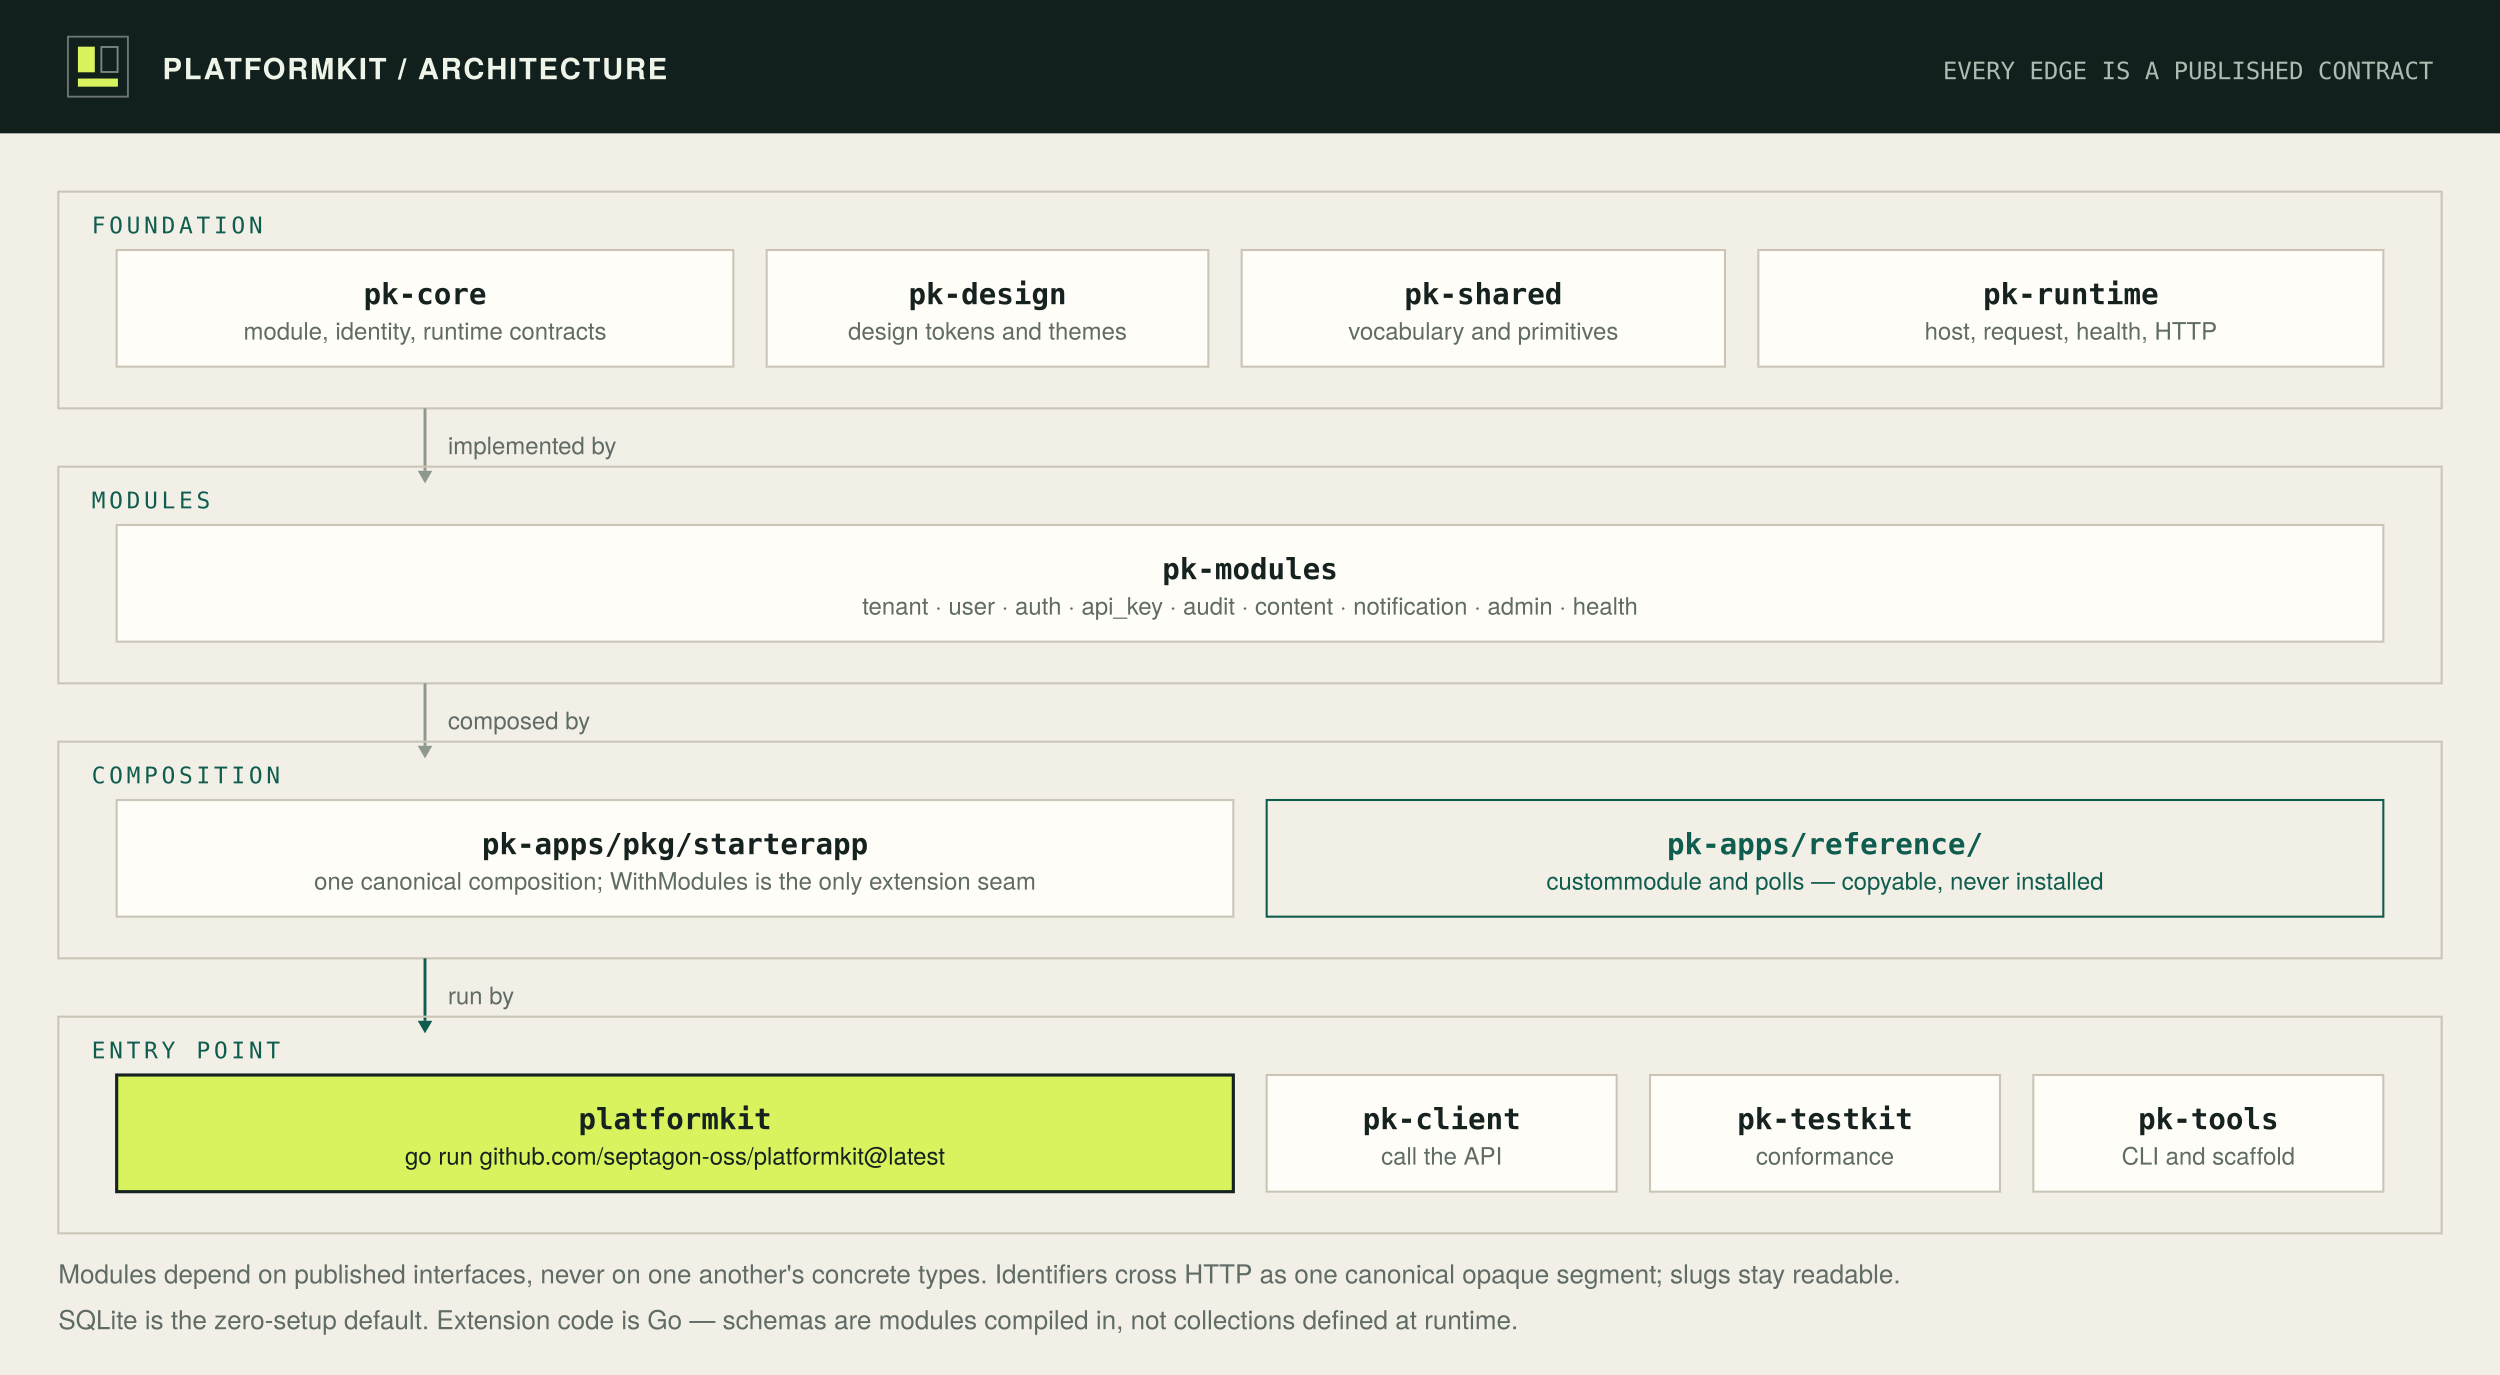
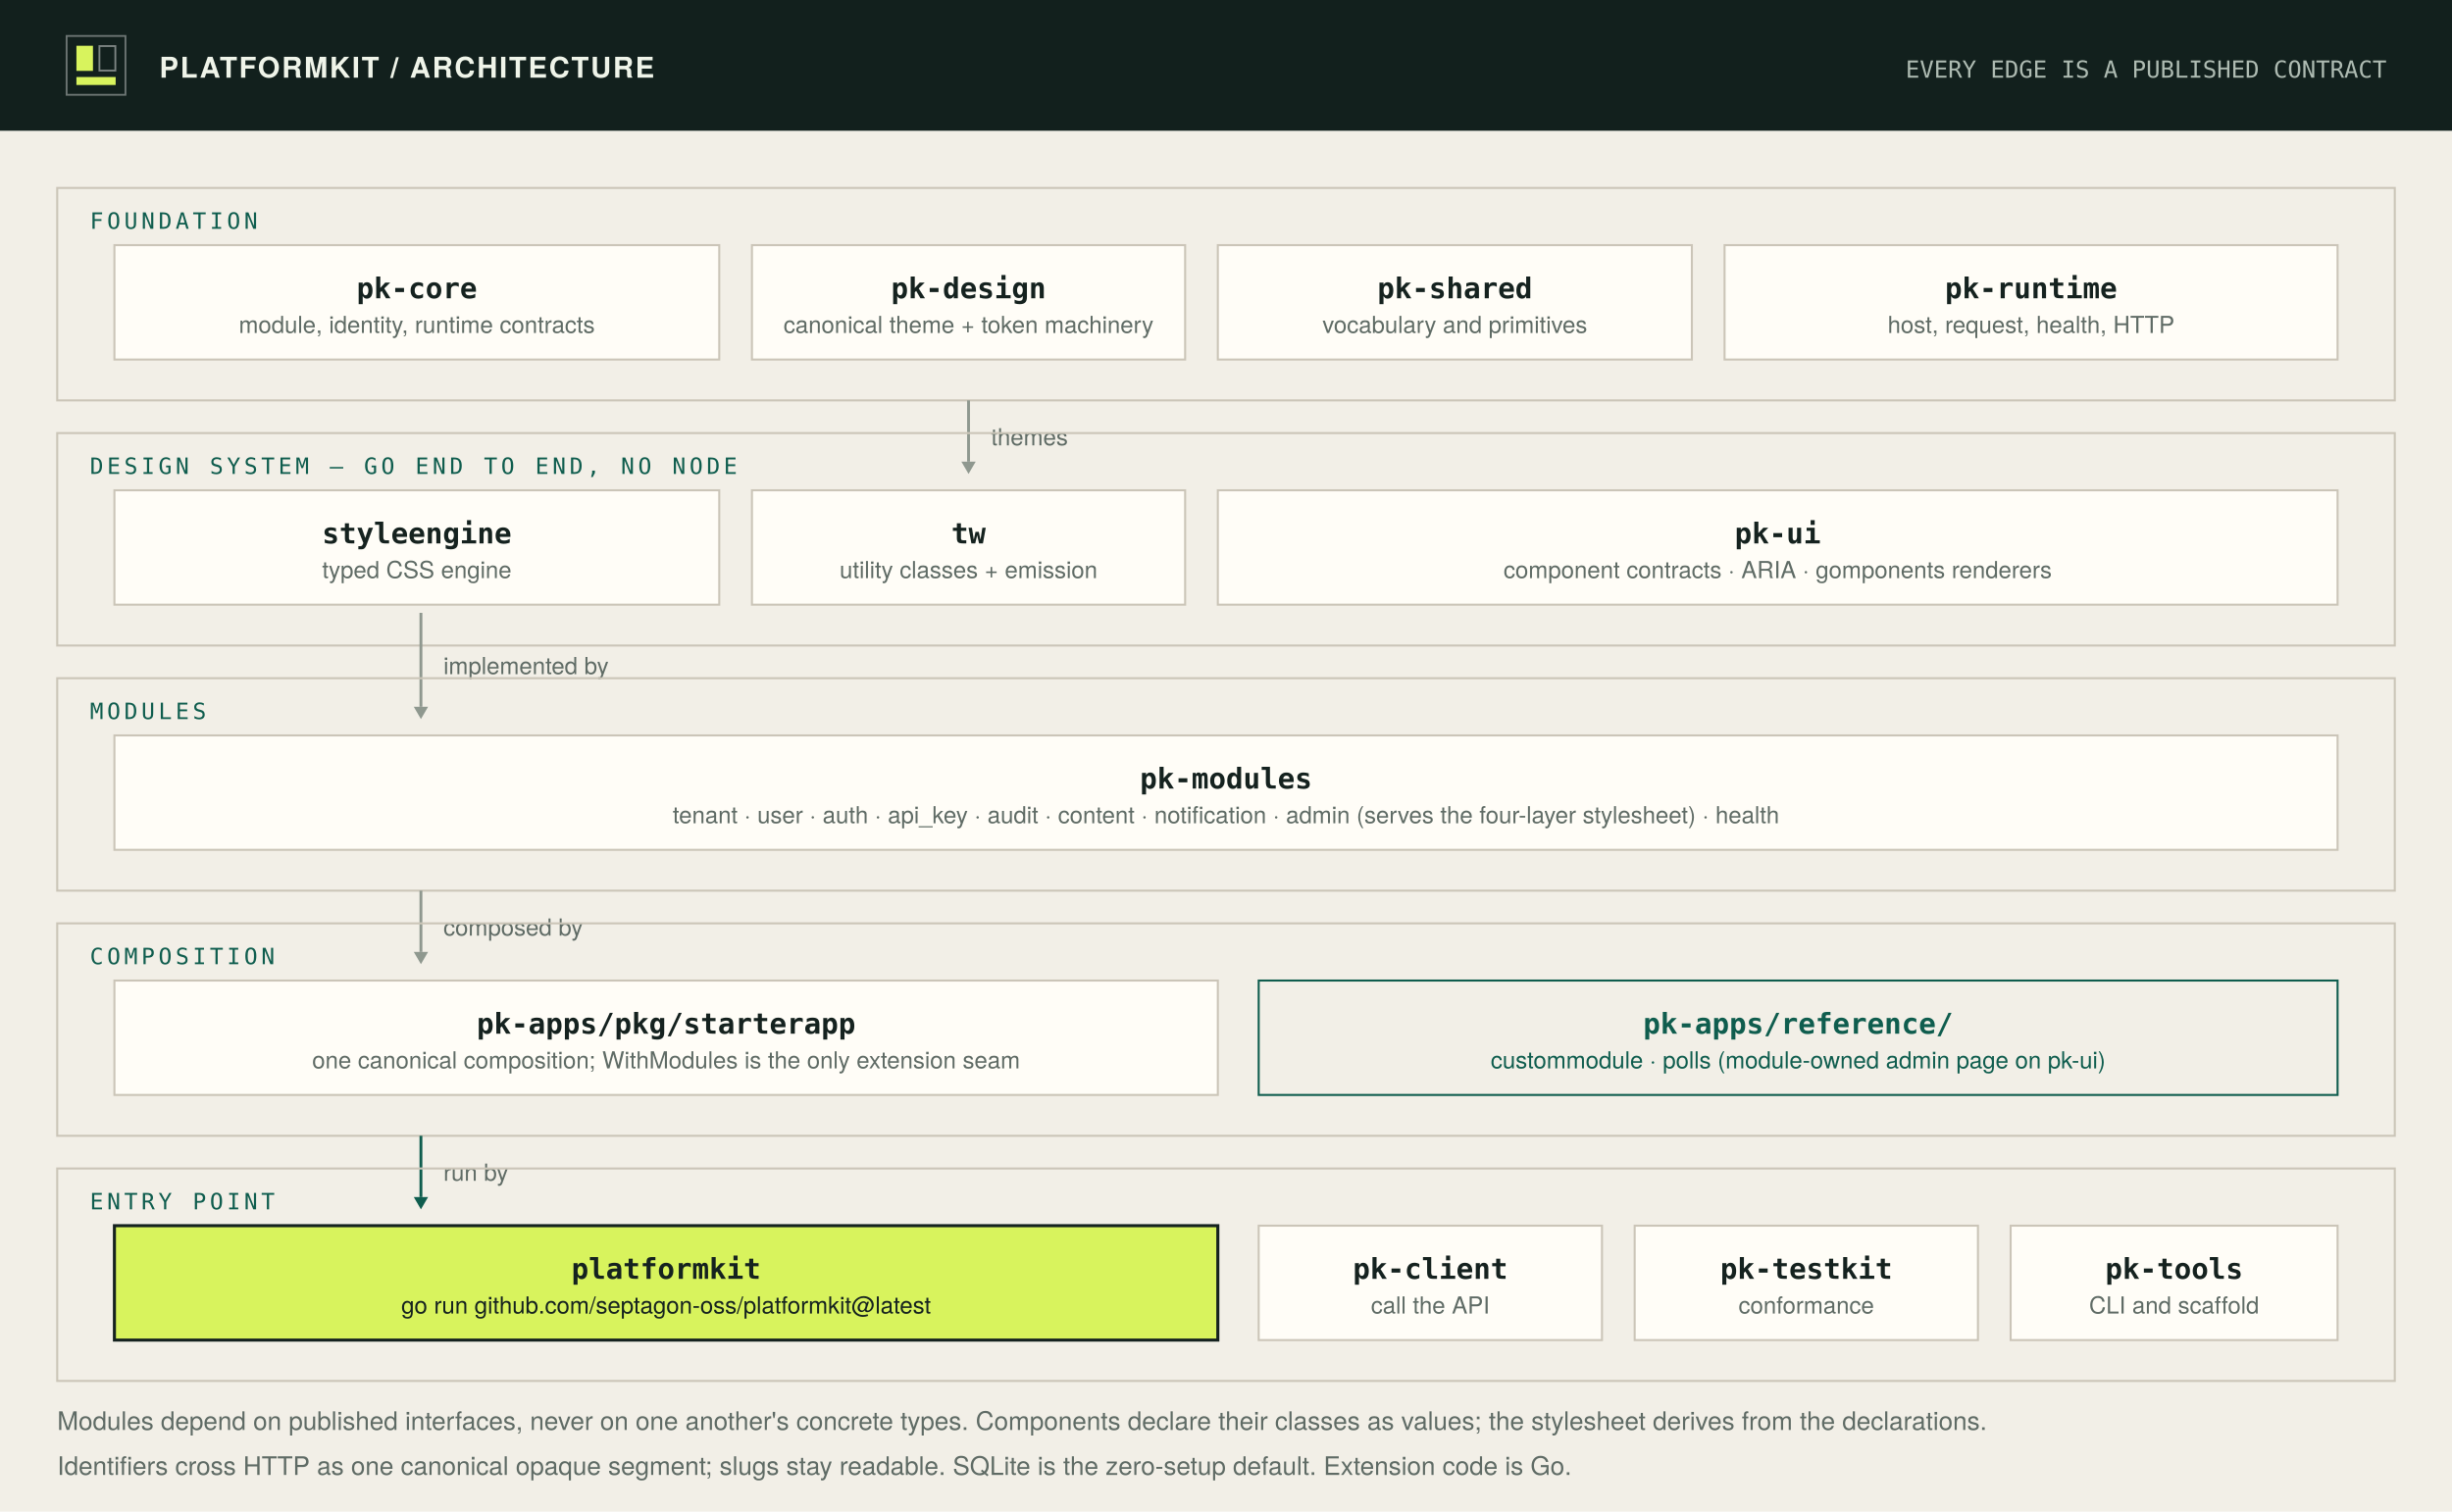
- <svg xmlns="http://www.w3.org/2000/svg" viewBox="0 0 1200 660" width="1200" height="660" role="img" aria-label="PlatformKit layered architecture: contracts and tokens at the foundation, a runtime host, nine reference modules that talk only through published ports, one composition in pk-apps, and the platformkit front door; client, testkit and tools sit alongside">
-   <rect width="1200" height="660" fill="#f2efe7" />
+ <svg xmlns="http://www.w3.org/2000/svg" viewBox="0 0 1200 740" width="1200" height="740" role="img" aria-label="PlatformKit layered architecture: contracts and tokens at the foundation, the Go-native design system (styleengine, tw, pk-ui), nine reference modules, one composition in pk-apps, and the platformkit front door; client, testkit and tools sit alongside">
+   <rect width="1200" height="740" fill="#f2efe7" />
  <rect width="1200" height="64" fill="#12201d" />
  <g transform="translate(32,17) scale(0.3)">
    <rect x="2" y="2" width="96" height="96" fill="none" stroke="rgba(255,255,255,.38)" stroke-width="3" />
    <rect x="18" y="18" width="27" height="41" fill="#d8f35d" />
    <rect x="55.5" y="18.5" width="26" height="40" fill="none" stroke="rgba(255,255,255,.45)" stroke-width="3" />
    <rect x="18" y="69" width="64" height="13" fill="#d8f35d" />
  </g>
  <text x="78" y="38" font-family="'IBM Plex Sans',Aptos,'Helvetica Neue',sans-serif" font-size="14" font-weight="700" letter-spacing="0.06em" fill="#eff4e9">PLATFORMKIT / ARCHITECTURE</text>
  <text x="1168" y="38" text-anchor="end" font-family="'IBM Plex Mono','SFMono-Regular',Consolas,monospace" font-size="11.5" fill="#aebbb2">EVERY EDGE IS A PUBLISHED CONTRACT</text>
  <rect x="28" y="92" width="1144" height="104" fill="none" stroke="#cbc5b8" />
  <text x="44" y="112" font-family="'IBM Plex Mono','SFMono-Regular',Consolas,monospace" font-size="11" letter-spacing="0.16em" fill="#0f5d4e">FOUNDATION</text>
  <rect x="56" y="120" width="296" height="56" fill="#fffdf7" stroke="#cbc5b8" stroke-width="1" />
  <text x="204.0" y="146" text-anchor="middle" font-family="'IBM Plex Mono','SFMono-Regular',Consolas,monospace" font-size="14" font-weight="600" fill="#15221f">pk-core</text>
  <text x="204.0" y="163" text-anchor="middle" font-family="'IBM Plex Sans',Aptos,'Helvetica Neue',sans-serif" font-size="11.5" fill="#5f6b65">module, identity, runtime contracts</text>
  <rect x="368" y="120" width="212" height="56" fill="#fffdf7" stroke="#cbc5b8" stroke-width="1" />
  <text x="474.0" y="146" text-anchor="middle" font-family="'IBM Plex Mono','SFMono-Regular',Consolas,monospace" font-size="14" font-weight="600" fill="#15221f">pk-design</text>
-   <text x="474.0" y="163" text-anchor="middle" font-family="'IBM Plex Sans',Aptos,'Helvetica Neue',sans-serif" font-size="11.5" fill="#5f6b65">design tokens and themes</text>
+   <text x="474.0" y="163" text-anchor="middle" font-family="'IBM Plex Sans',Aptos,'Helvetica Neue',sans-serif" font-size="11.5" fill="#5f6b65">canonical theme + token machinery</text>
  <rect x="596" y="120" width="232" height="56" fill="#fffdf7" stroke="#cbc5b8" stroke-width="1" />
  <text x="712.0" y="146" text-anchor="middle" font-family="'IBM Plex Mono','SFMono-Regular',Consolas,monospace" font-size="14" font-weight="600" fill="#15221f">pk-shared</text>
  <text x="712.0" y="163" text-anchor="middle" font-family="'IBM Plex Sans',Aptos,'Helvetica Neue',sans-serif" font-size="11.5" fill="#5f6b65">vocabulary and primitives</text>
  <rect x="844" y="120" width="300" height="56" fill="#fffdf7" stroke="#cbc5b8" stroke-width="1" />
  <text x="994.0" y="146" text-anchor="middle" font-family="'IBM Plex Mono','SFMono-Regular',Consolas,monospace" font-size="14" font-weight="600" fill="#15221f">pk-runtime</text>
  <text x="994.0" y="163" text-anchor="middle" font-family="'IBM Plex Sans',Aptos,'Helvetica Neue',sans-serif" font-size="11.5" fill="#5f6b65">host, request, health, HTTP</text>
-   <path d="M 204 196 L 204 226" stroke="#8f988f" stroke-width="1.4" fill="none" />
-   <path d="M 200.5 226 L 204 232 L 207.5 226 Z" fill="#8f988f" />
-   <text x="215" y="218" font-family="'IBM Plex Sans',Aptos,'Helvetica Neue',sans-serif" font-size="11.5" fill="#5f6b65">implemented by</text>
-   <rect x="28" y="224" width="1144" height="104" fill="none" stroke="#cbc5b8" />
-   <text x="44" y="244" font-family="'IBM Plex Mono','SFMono-Regular',Consolas,monospace" font-size="11" letter-spacing="0.16em" fill="#0f5d4e">MODULES</text>
-   <rect x="56" y="252" width="1088" height="56" fill="#fffdf7" stroke="#cbc5b8" stroke-width="1" />
-   <text x="600.0" y="278" text-anchor="middle" font-family="'IBM Plex Mono','SFMono-Regular',Consolas,monospace" font-size="14" font-weight="600" fill="#15221f">pk-modules</text>
-   <text x="600.0" y="295" text-anchor="middle" font-family="'IBM Plex Sans',Aptos,'Helvetica Neue',sans-serif" font-size="11.5" fill="#5f6b65">tenant · user · auth · api_key · audit · content · notification · admin · health</text>
-   <path d="M 204 328 L 204 358" stroke="#8f988f" stroke-width="1.4" fill="none" />
-   <path d="M 200.5 358 L 204 364 L 207.5 358 Z" fill="#8f988f" />
-   <text x="215" y="350" font-family="'IBM Plex Sans',Aptos,'Helvetica Neue',sans-serif" font-size="11.5" fill="#5f6b65">composed by</text>
-   <rect x="28" y="356" width="1144" height="104" fill="none" stroke="#cbc5b8" />
-   <text x="44" y="376" font-family="'IBM Plex Mono','SFMono-Regular',Consolas,monospace" font-size="11" letter-spacing="0.16em" fill="#0f5d4e">COMPOSITION</text>
-   <rect x="56" y="384" width="536" height="56" fill="#fffdf7" stroke="#cbc5b8" stroke-width="1" />
-   <text x="324.0" y="410" text-anchor="middle" font-family="'IBM Plex Mono','SFMono-Regular',Consolas,monospace" font-size="14" font-weight="600" fill="#15221f">pk-apps/pkg/starterapp</text>
-   <text x="324.0" y="427" text-anchor="middle" font-family="'IBM Plex Sans',Aptos,'Helvetica Neue',sans-serif" font-size="11.5" fill="#5f6b65">one canonical composition; WithModules is the only extension seam</text>
-   <rect x="608" y="384" width="536" height="56" fill="none" stroke="#0f5d4e" stroke-width="1" />
-   <text x="876.0" y="410" text-anchor="middle" font-family="'IBM Plex Mono','SFMono-Regular',Consolas,monospace" font-size="14" font-weight="600" fill="#0f5d4e">pk-apps/reference/</text>
-   <text x="876.0" y="427" text-anchor="middle" font-family="'IBM Plex Sans',Aptos,'Helvetica Neue',sans-serif" font-size="11.5" fill="#0f5d4e">custommodule and polls — copyable, never installed</text>
-   <path d="M 204 460 L 204 490" stroke="#0f5d4e" stroke-width="1.4" fill="none" />
-   <path d="M 200.5 490 L 204 496 L 207.5 490 Z" fill="#0f5d4e" />
-   <text x="215" y="482" font-family="'IBM Plex Sans',Aptos,'Helvetica Neue',sans-serif" font-size="11.5" fill="#5f6b65">run by</text>
-   <rect x="28" y="488" width="1144" height="104" fill="none" stroke="#cbc5b8" />
-   <text x="44" y="508" font-family="'IBM Plex Mono','SFMono-Regular',Consolas,monospace" font-size="11" letter-spacing="0.16em" fill="#0f5d4e">ENTRY POINT</text>
-   <rect x="56" y="516" width="536" height="56" fill="#d8f35d" stroke="#15221f" stroke-width="1.5" />
-   <text x="324.0" y="542" text-anchor="middle" font-family="'IBM Plex Mono','SFMono-Regular',Consolas,monospace" font-size="14" font-weight="600" fill="#15221f">platformkit</text>
-   <text x="324.0" y="559" text-anchor="middle" font-family="'IBM Plex Sans',Aptos,'Helvetica Neue',sans-serif" font-size="11.5" fill="#15221f">go run github.com/septagon-oss/platformkit@latest</text>
-   <rect x="608" y="516" width="168" height="56" fill="#fffdf7" stroke="#cbc5b8" stroke-width="1" />
-   <text x="692.0" y="542" text-anchor="middle" font-family="'IBM Plex Mono','SFMono-Regular',Consolas,monospace" font-size="14" font-weight="600" fill="#15221f">pk-client</text>
-   <text x="692.0" y="559" text-anchor="middle" font-family="'IBM Plex Sans',Aptos,'Helvetica Neue',sans-serif" font-size="11.5" fill="#5f6b65">call the API</text>
-   <rect x="792" y="516" width="168" height="56" fill="#fffdf7" stroke="#cbc5b8" stroke-width="1" />
-   <text x="876.0" y="542" text-anchor="middle" font-family="'IBM Plex Mono','SFMono-Regular',Consolas,monospace" font-size="14" font-weight="600" fill="#15221f">pk-testkit</text>
-   <text x="876.0" y="559" text-anchor="middle" font-family="'IBM Plex Sans',Aptos,'Helvetica Neue',sans-serif" font-size="11.5" fill="#5f6b65">conformance</text>
-   <rect x="976" y="516" width="168" height="56" fill="#fffdf7" stroke="#cbc5b8" stroke-width="1" />
-   <text x="1060.0" y="542" text-anchor="middle" font-family="'IBM Plex Mono','SFMono-Regular',Consolas,monospace" font-size="14" font-weight="600" fill="#15221f">pk-tools</text>
-   <text x="1060.0" y="559" text-anchor="middle" font-family="'IBM Plex Sans',Aptos,'Helvetica Neue',sans-serif" font-size="11.5" fill="#5f6b65">CLI and scaffold</text>
-   <text x="28" y="616" font-family="'IBM Plex Sans',Aptos,'Helvetica Neue',sans-serif" font-size="12.5" fill="#5f6b65">Modules depend on published interfaces, never on one another's concrete types. Identifiers cross HTTP as one canonical opaque segment; slugs stay readable.</text>
-   <text x="28" y="638" font-family="'IBM Plex Sans',Aptos,'Helvetica Neue',sans-serif" font-size="12.5" fill="#5f6b65">SQLite is the zero-setup default. Extension code is Go — schemas are modules compiled in, not collections defined at runtime.</text>
+   <path d="M 474 196 L 474 226" stroke="#8f988f" stroke-width="1.4" fill="none" />
+   <path d="M 470.5 226 L 474 232 L 477.5 226 Z" fill="#8f988f" />
+   <text x="485" y="218" font-family="'IBM Plex Sans',Aptos,'Helvetica Neue',sans-serif" font-size="11.5" fill="#5f6b65">themes</text>
+   <rect x="28" y="212" width="1144" height="104" fill="none" stroke="#cbc5b8" />
+   <text x="44" y="232" font-family="'IBM Plex Mono','SFMono-Regular',Consolas,monospace" font-size="11" letter-spacing="0.16em" fill="#0f5d4e">DESIGN SYSTEM — GO END TO END, NO NODE</text>
+   <rect x="56" y="240" width="296" height="56" fill="#fffdf7" stroke="#cbc5b8" stroke-width="1" />
+   <text x="204.0" y="266" text-anchor="middle" font-family="'IBM Plex Mono','SFMono-Regular',Consolas,monospace" font-size="14" font-weight="600" fill="#15221f">styleengine</text>
+   <text x="204.0" y="283" text-anchor="middle" font-family="'IBM Plex Sans',Aptos,'Helvetica Neue',sans-serif" font-size="11.5" fill="#5f6b65">typed CSS engine</text>
+   <rect x="368" y="240" width="212" height="56" fill="#fffdf7" stroke="#cbc5b8" stroke-width="1" />
+   <text x="474.0" y="266" text-anchor="middle" font-family="'IBM Plex Mono','SFMono-Regular',Consolas,monospace" font-size="14" font-weight="600" fill="#15221f">tw</text>
+   <text x="474.0" y="283" text-anchor="middle" font-family="'IBM Plex Sans',Aptos,'Helvetica Neue',sans-serif" font-size="11.5" fill="#5f6b65">utility classes + emission</text>
+   <rect x="596" y="240" width="548" height="56" fill="#fffdf7" stroke="#cbc5b8" stroke-width="1" />
+   <text x="870.0" y="266" text-anchor="middle" font-family="'IBM Plex Mono','SFMono-Regular',Consolas,monospace" font-size="14" font-weight="600" fill="#15221f">pk-ui</text>
+   <text x="870.0" y="283" text-anchor="middle" font-family="'IBM Plex Sans',Aptos,'Helvetica Neue',sans-serif" font-size="11.5" fill="#5f6b65">component contracts · ARIA · gomponents renderers</text>
+   <path d="M 206 300 L 206 346" stroke="#8f988f" stroke-width="1.4" fill="none" />
+   <path d="M 202.5 346 L 206 352 L 209.5 346 Z" fill="#8f988f" />
+   <text x="217" y="330" font-family="'IBM Plex Sans',Aptos,'Helvetica Neue',sans-serif" font-size="11.5" fill="#5f6b65">implemented by</text>
+   <rect x="28" y="332" width="1144" height="104" fill="none" stroke="#cbc5b8" />
+   <text x="44" y="352" font-family="'IBM Plex Mono','SFMono-Regular',Consolas,monospace" font-size="11" letter-spacing="0.16em" fill="#0f5d4e">MODULES</text>
+   <rect x="56" y="360" width="1088" height="56" fill="#fffdf7" stroke="#cbc5b8" stroke-width="1" />
+   <text x="600.0" y="386" text-anchor="middle" font-family="'IBM Plex Mono','SFMono-Regular',Consolas,monospace" font-size="14" font-weight="600" fill="#15221f">pk-modules</text>
+   <text x="600.0" y="403" text-anchor="middle" font-family="'IBM Plex Sans',Aptos,'Helvetica Neue',sans-serif" font-size="11.5" fill="#5f6b65">tenant · user · auth · api_key · audit · content · notification · admin (serves the four-layer stylesheet) · health</text>
+   <path d="M 206 436 L 206 466" stroke="#8f988f" stroke-width="1.4" fill="none" />
+   <path d="M 202.5 466 L 206 472 L 209.5 466 Z" fill="#8f988f" />
+   <text x="217" y="458" font-family="'IBM Plex Sans',Aptos,'Helvetica Neue',sans-serif" font-size="11.5" fill="#5f6b65">composed by</text>
+   <rect x="28" y="452" width="1144" height="104" fill="none" stroke="#cbc5b8" />
+   <text x="44" y="472" font-family="'IBM Plex Mono','SFMono-Regular',Consolas,monospace" font-size="11" letter-spacing="0.16em" fill="#0f5d4e">COMPOSITION</text>
+   <rect x="56" y="480" width="540" height="56" fill="#fffdf7" stroke="#cbc5b8" stroke-width="1" />
+   <text x="326.0" y="506" text-anchor="middle" font-family="'IBM Plex Mono','SFMono-Regular',Consolas,monospace" font-size="14" font-weight="600" fill="#15221f">pk-apps/pkg/starterapp</text>
+   <text x="326.0" y="523" text-anchor="middle" font-family="'IBM Plex Sans',Aptos,'Helvetica Neue',sans-serif" font-size="11.5" fill="#5f6b65">one canonical composition; WithModules is the only extension seam</text>
+   <rect x="616" y="480" width="528" height="56" fill="none" stroke="#0f5d4e" stroke-width="1" />
+   <text x="880.0" y="506" text-anchor="middle" font-family="'IBM Plex Mono','SFMono-Regular',Consolas,monospace" font-size="14" font-weight="600" fill="#0f5d4e">pk-apps/reference/</text>
+   <text x="880.0" y="523" text-anchor="middle" font-family="'IBM Plex Sans',Aptos,'Helvetica Neue',sans-serif" font-size="11.5" fill="#0f5d4e">custommodule · polls (module-owned admin page on pk-ui)</text>
+   <path d="M 206 556 L 206 586" stroke="#0f5d4e" stroke-width="1.4" fill="none" />
+   <path d="M 202.5 586 L 206 592 L 209.5 586 Z" fill="#0f5d4e" />
+   <text x="217" y="578" font-family="'IBM Plex Sans',Aptos,'Helvetica Neue',sans-serif" font-size="11.5" fill="#5f6b65">run by</text>
+   <rect x="28" y="572" width="1144" height="104" fill="none" stroke="#cbc5b8" />
+   <text x="44" y="592" font-family="'IBM Plex Mono','SFMono-Regular',Consolas,monospace" font-size="11" letter-spacing="0.16em" fill="#0f5d4e">ENTRY POINT</text>
+   <rect x="56" y="600" width="540" height="56" fill="#d8f35d" stroke="#15221f" stroke-width="1.5" />
+   <text x="326.0" y="626" text-anchor="middle" font-family="'IBM Plex Mono','SFMono-Regular',Consolas,monospace" font-size="14" font-weight="600" fill="#15221f">platformkit</text>
+   <text x="326.0" y="643" text-anchor="middle" font-family="'IBM Plex Sans',Aptos,'Helvetica Neue',sans-serif" font-size="11.5" fill="#15221f">go run github.com/septagon-oss/platformkit@latest</text>
+   <rect x="616" y="600" width="168" height="56" fill="#fffdf7" stroke="#cbc5b8" stroke-width="1" />
+   <text x="700.0" y="626" text-anchor="middle" font-family="'IBM Plex Mono','SFMono-Regular',Consolas,monospace" font-size="14" font-weight="600" fill="#15221f">pk-client</text>
+   <text x="700.0" y="643" text-anchor="middle" font-family="'IBM Plex Sans',Aptos,'Helvetica Neue',sans-serif" font-size="11.5" fill="#5f6b65">call the API</text>
+   <rect x="800" y="600" width="168" height="56" fill="#fffdf7" stroke="#cbc5b8" stroke-width="1" />
+   <text x="884.0" y="626" text-anchor="middle" font-family="'IBM Plex Mono','SFMono-Regular',Consolas,monospace" font-size="14" font-weight="600" fill="#15221f">pk-testkit</text>
+   <text x="884.0" y="643" text-anchor="middle" font-family="'IBM Plex Sans',Aptos,'Helvetica Neue',sans-serif" font-size="11.5" fill="#5f6b65">conformance</text>
+   <rect x="984" y="600" width="160" height="56" fill="#fffdf7" stroke="#cbc5b8" stroke-width="1" />
+   <text x="1064.0" y="626" text-anchor="middle" font-family="'IBM Plex Mono','SFMono-Regular',Consolas,monospace" font-size="14" font-weight="600" fill="#15221f">pk-tools</text>
+   <text x="1064.0" y="643" text-anchor="middle" font-family="'IBM Plex Sans',Aptos,'Helvetica Neue',sans-serif" font-size="11.5" fill="#5f6b65">CLI and scaffold</text>
+   <text x="28" y="700" font-family="'IBM Plex Sans',Aptos,'Helvetica Neue',sans-serif" font-size="12.5" fill="#5f6b65">Modules depend on published interfaces, never on one another's concrete types. Components declare their classes as values; the stylesheet derives from the declarations.</text>
+   <text x="28" y="722" font-family="'IBM Plex Sans',Aptos,'Helvetica Neue',sans-serif" font-size="12.5" fill="#5f6b65">Identifiers cross HTTP as one canonical opaque segment; slugs stay readable. SQLite is the zero-setup default. Extension code is Go.</text>
</svg>
